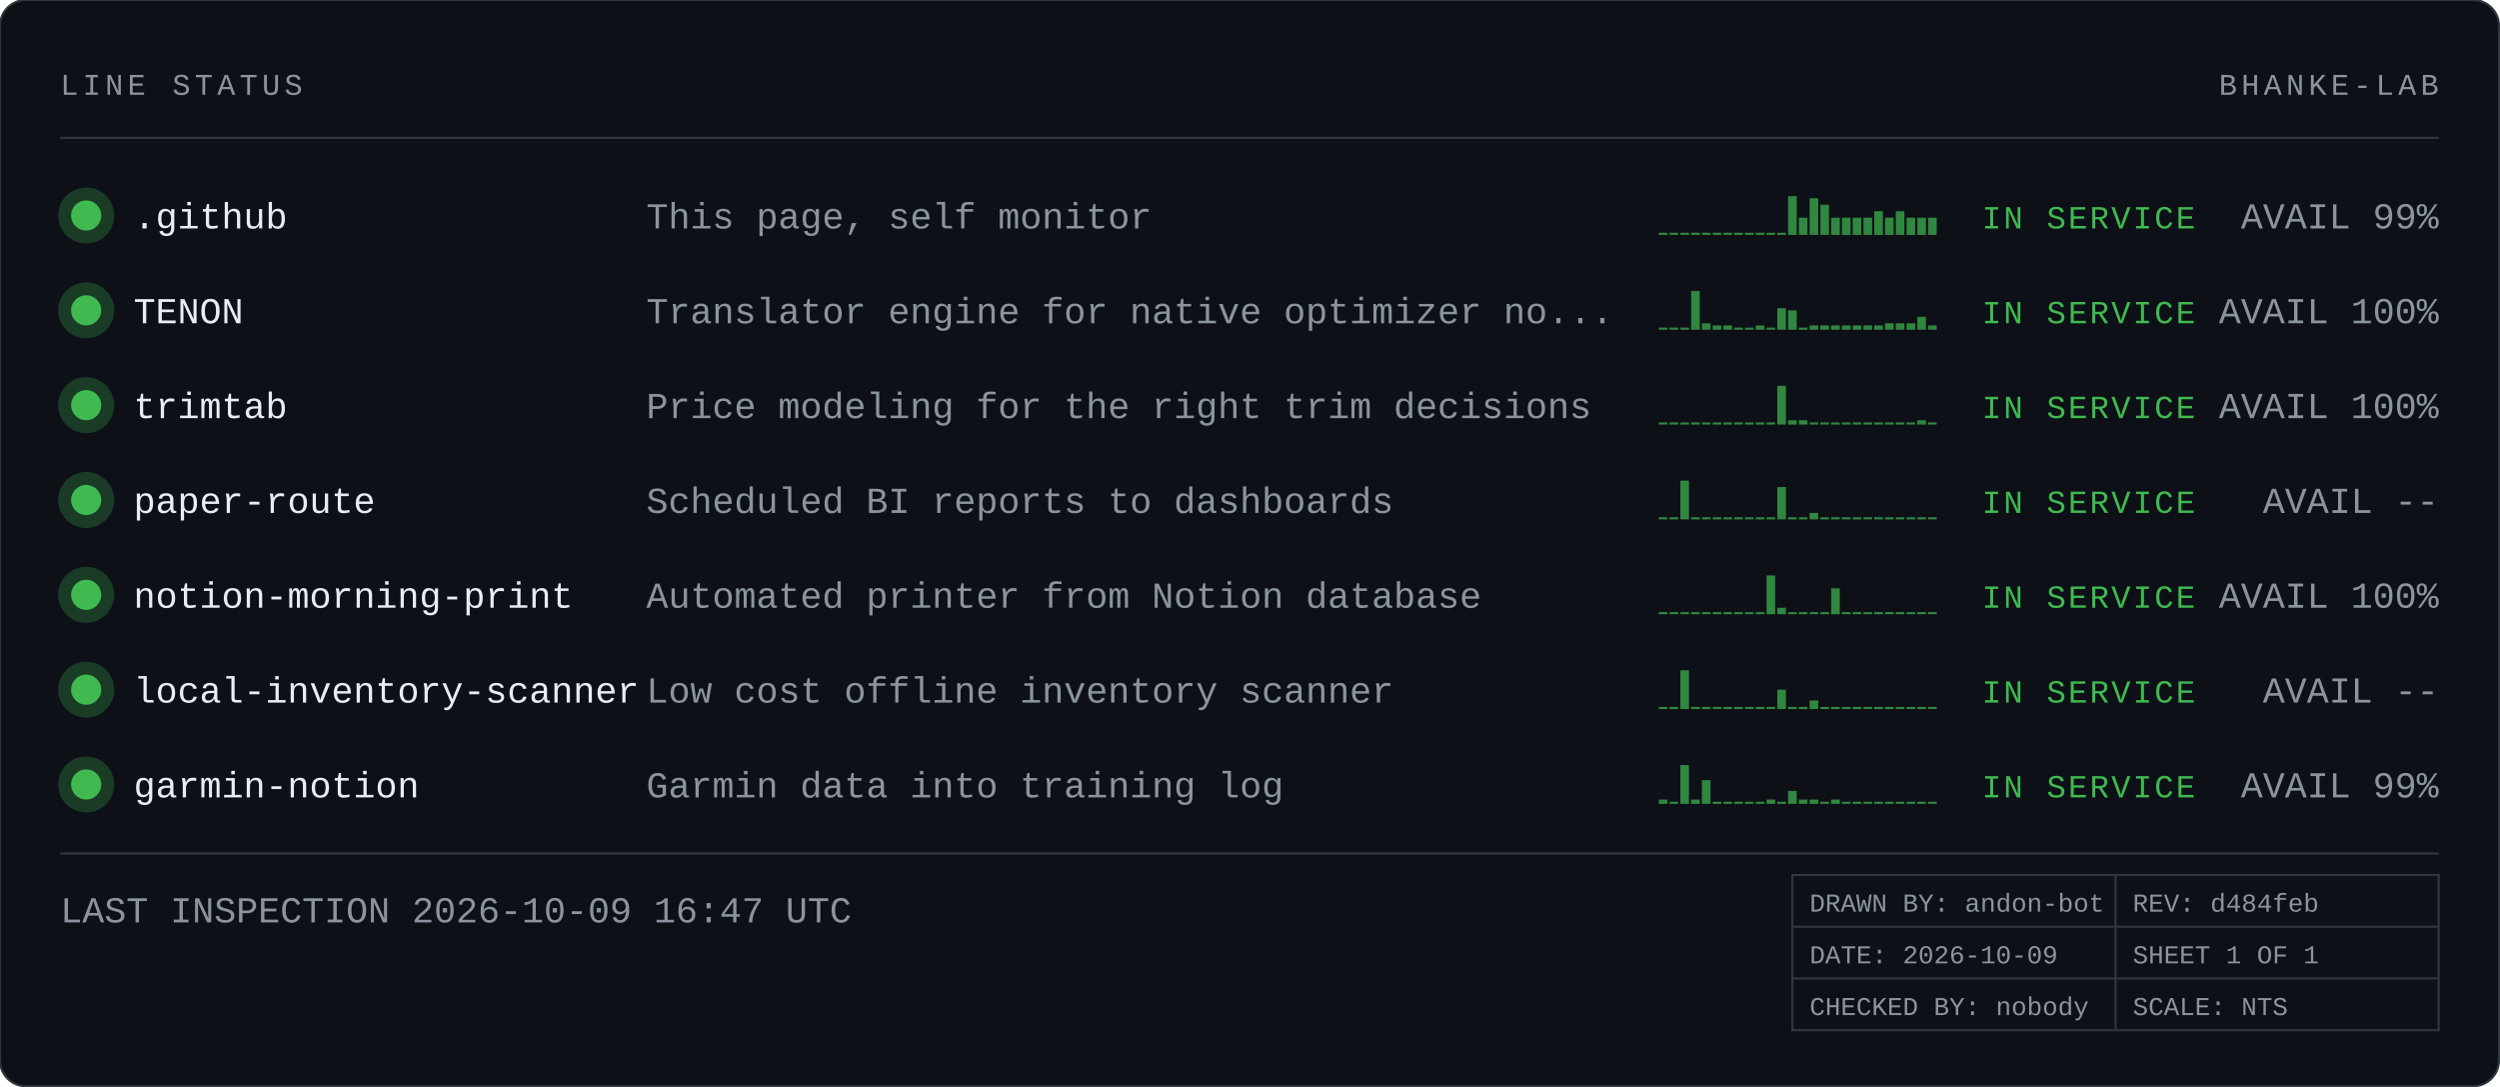
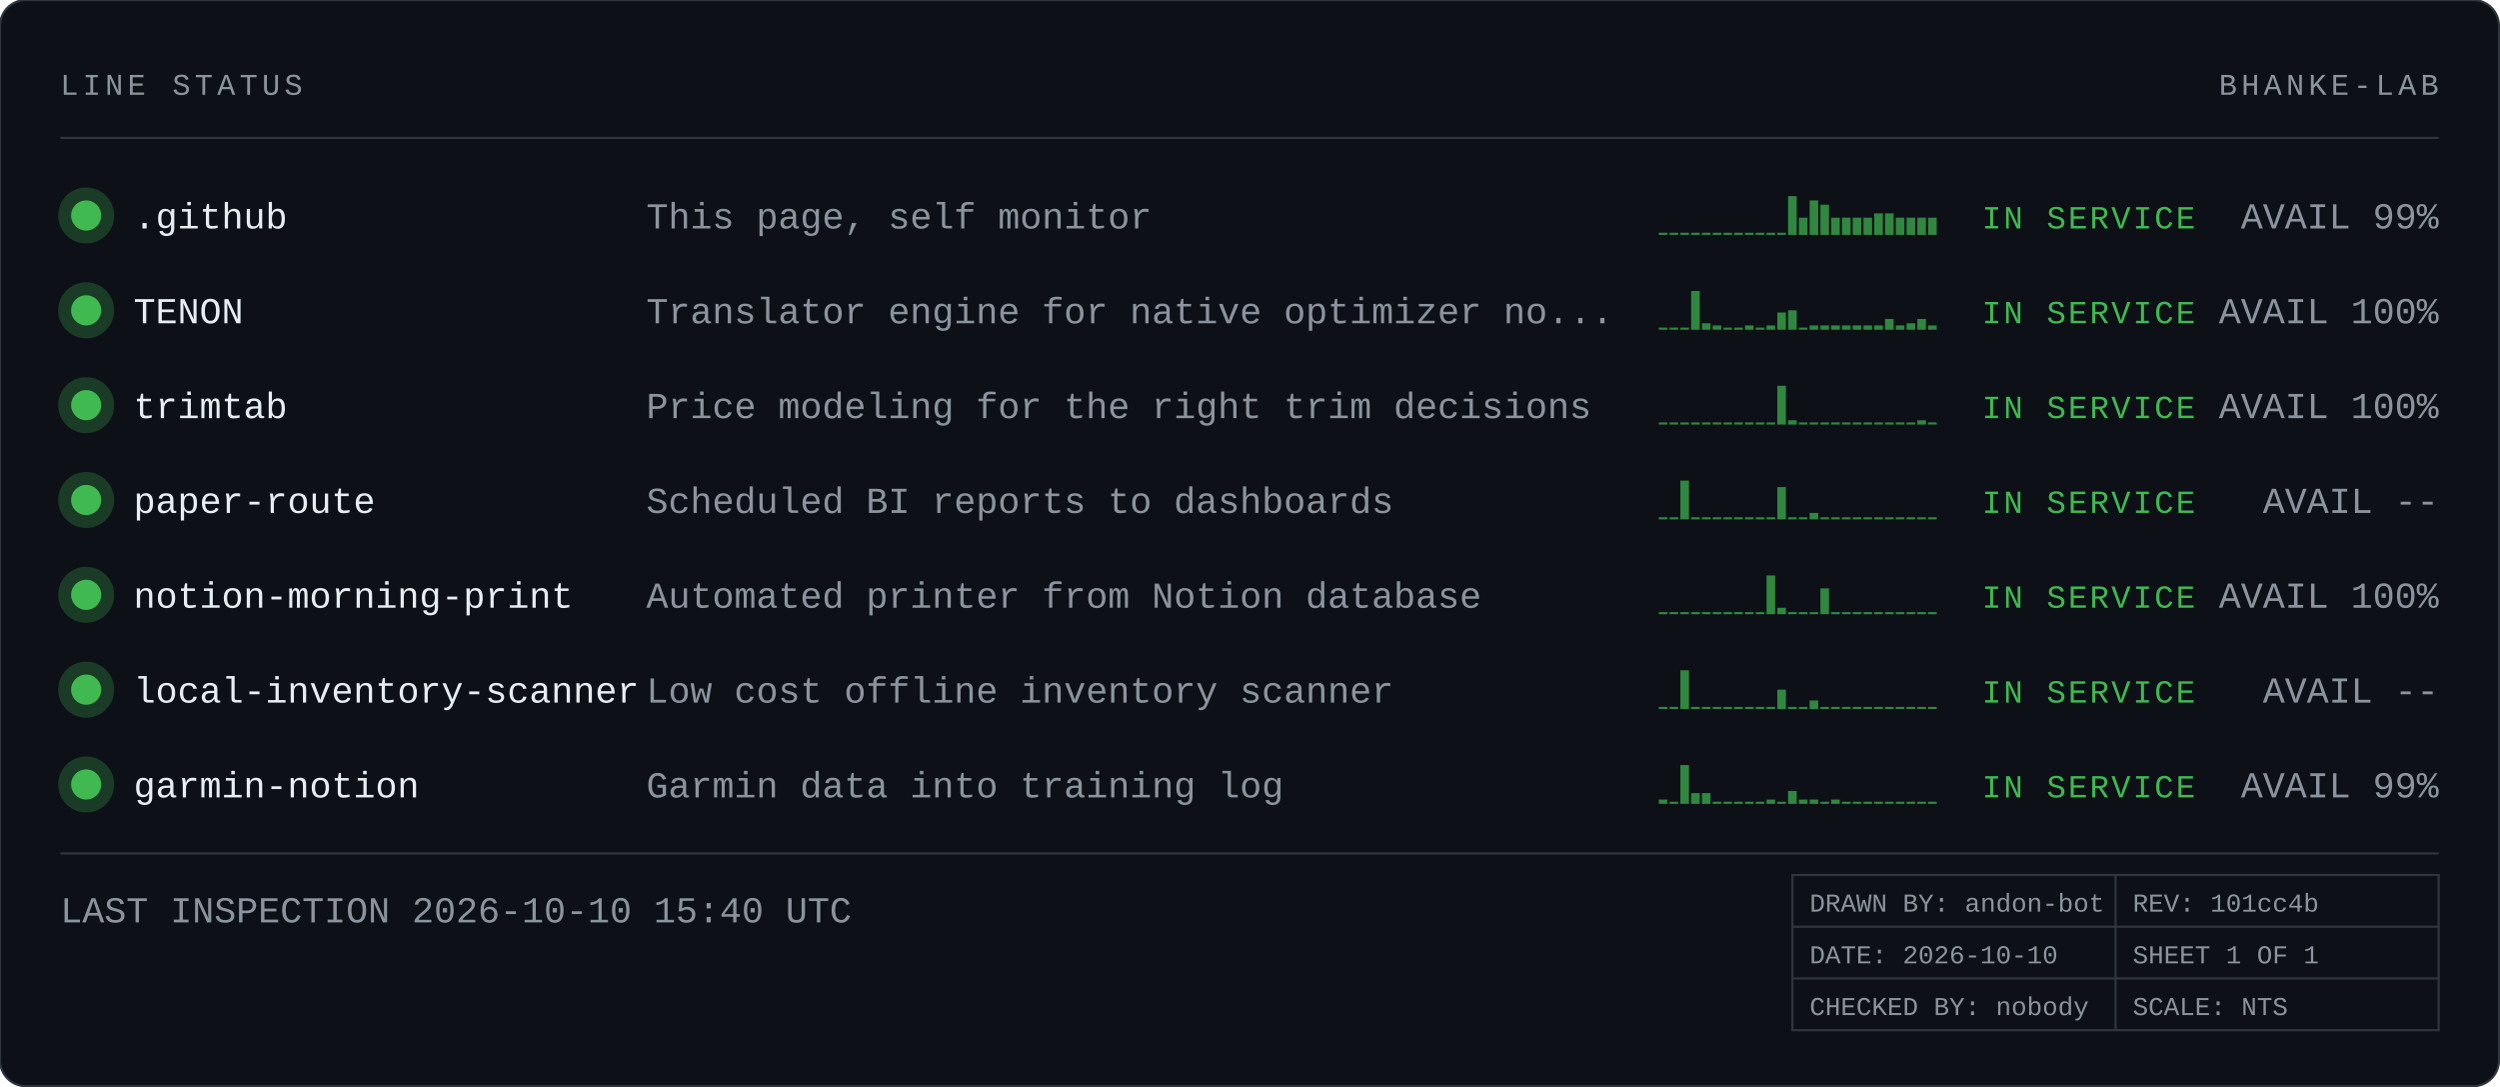
<svg xmlns="http://www.w3.org/2000/svg" width="1160" height="504" viewBox="0 0 1160 504" role="img" aria-label="Andon board">
  <style>
text { font-family: Consolas, 'Courier New', monospace; font-size: 17px; }
.hd { fill: #8b949e; font-size: 14px; letter-spacing: 2px; }
.name { fill: #e6edf3; }
.dim { fill: #8b949e; }
.st { font-size: 15px; letter-spacing: 1px; }
.tb { fill: #8b949e; font-size: 12px; }
</style>
  <rect x="0" y="0" width="1160" height="504" rx="12" fill="#0d1117" stroke="#30363d" />
  <text x="28" y="44" class="hd">LINE STATUS</text>
  <text x="1132" y="44" class="hd" text-anchor="end">BHANKE-LAB</text>
  <line x1="28" y1="64" x2="1132" y2="64" stroke="#30363d" />
  <circle cx="40" cy="100" r="13" fill="#3fb950" opacity="0.25" />
  <circle cx="40" cy="100" r="7" fill="#3fb950" />
  <text x="62" y="106" class="name">.github</text>
  <text x="300" y="106" class="dim">This page, self monitor</text>
  <rect x="770" y="108" width="4" height="1" fill="#3fb950" opacity="0.7" />
  <rect x="775" y="108" width="4" height="1" fill="#3fb950" opacity="0.7" />
  <rect x="780" y="108" width="4" height="1" fill="#3fb950" opacity="0.7" />
  <rect x="785" y="108" width="4" height="1" fill="#3fb950" opacity="0.7" />
  <rect x="790" y="108" width="4" height="1" fill="#3fb950" opacity="0.7" />
  <rect x="795" y="108" width="4" height="1" fill="#3fb950" opacity="0.7" />
  <rect x="800" y="108" width="4" height="1" fill="#3fb950" opacity="0.7" />
  <rect x="805" y="108" width="4" height="1" fill="#3fb950" opacity="0.7" />
  <rect x="810" y="108" width="4" height="1" fill="#3fb950" opacity="0.7" />
  <rect x="815" y="108" width="4" height="1" fill="#3fb950" opacity="0.7" />
  <rect x="820" y="108" width="4" height="1" fill="#3fb950" opacity="0.7" />
  <rect x="825" y="108" width="4" height="1" fill="#3fb950" opacity="0.7" />
  <rect x="830" y="91" width="4" height="18" fill="#3fb950" opacity="0.7" />
  <rect x="835" y="101" width="4" height="8" fill="#3fb950" opacity="0.7" />
-   <rect x="840" y="92" width="4" height="17" fill="#3fb950" opacity="0.7" />
+   <rect x="840" y="93" width="4" height="16" fill="#3fb950" opacity="0.7" />
  <rect x="845" y="95" width="4" height="14" fill="#3fb950" opacity="0.7" />
  <rect x="850" y="101" width="4" height="8" fill="#3fb950" opacity="0.7" />
  <rect x="855" y="101" width="4" height="8" fill="#3fb950" opacity="0.7" />
  <rect x="860" y="101" width="4" height="8" fill="#3fb950" opacity="0.7" />
  <rect x="865" y="101" width="4" height="8" fill="#3fb950" opacity="0.7" />
-   <rect x="870" y="98" width="4" height="11" fill="#3fb950" opacity="0.7" />
-   <rect x="875" y="101" width="4" height="8" fill="#3fb950" opacity="0.7" />
-   <rect x="880" y="98" width="4" height="11" fill="#3fb950" opacity="0.7" />
+   <rect x="870" y="99" width="4" height="10" fill="#3fb950" opacity="0.7" />
+   <rect x="875" y="99" width="4" height="10" fill="#3fb950" opacity="0.7" />
+   <rect x="880" y="101" width="4" height="8" fill="#3fb950" opacity="0.7" />
  <rect x="885" y="101" width="4" height="8" fill="#3fb950" opacity="0.7" />
  <rect x="890" y="101" width="4" height="8" fill="#3fb950" opacity="0.7" />
  <rect x="895" y="101" width="4" height="8" fill="#3fb950" opacity="0.7" />
  <text x="920" y="106" class="st" fill="#3fb950">IN SERVICE</text>
  <text x="1132" y="106" class="dim" text-anchor="end">AVAIL 99%</text>
  <circle cx="40" cy="144" r="13" fill="#3fb950" opacity="0.25" />
  <circle cx="40" cy="144" r="7" fill="#3fb950" />
  <text x="62" y="150" class="name">TENON</text>
  <text x="300" y="150" class="dim">Translator engine for native optimizer no...</text>
  <rect x="770" y="152" width="4" height="1" fill="#3fb950" opacity="0.7" />
  <rect x="775" y="152" width="4" height="1" fill="#3fb950" opacity="0.7" />
  <rect x="780" y="152" width="4" height="1" fill="#3fb950" opacity="0.7" />
  <rect x="785" y="135" width="4" height="18" fill="#3fb950" opacity="0.7" />
  <rect x="790" y="150" width="4" height="3" fill="#3fb950" opacity="0.7" />
  <rect x="795" y="151" width="4" height="2" fill="#3fb950" opacity="0.7" />
-   <rect x="800" y="151" width="4" height="2" fill="#3fb950" opacity="0.7" />
+   <rect x="800" y="152" width="4" height="1" fill="#3fb950" opacity="0.7" />
  <rect x="805" y="152" width="4" height="1" fill="#3fb950" opacity="0.7" />
-   <rect x="810" y="152" width="4" height="1" fill="#3fb950" opacity="0.7" />
-   <rect x="815" y="151" width="4" height="2" fill="#3fb950" opacity="0.7" />
-   <rect x="820" y="152" width="4" height="1" fill="#3fb950" opacity="0.7" />
-   <rect x="825" y="143" width="4" height="10" fill="#3fb950" opacity="0.7" />
+   <rect x="810" y="151" width="4" height="2" fill="#3fb950" opacity="0.7" />
+   <rect x="815" y="152" width="4" height="1" fill="#3fb950" opacity="0.7" />
+   <rect x="820" y="151" width="4" height="2" fill="#3fb950" opacity="0.7" />
+   <rect x="825" y="145" width="4" height="8" fill="#3fb950" opacity="0.7" />
  <rect x="830" y="144" width="4" height="9" fill="#3fb950" opacity="0.7" />
  <rect x="835" y="152" width="4" height="1" fill="#3fb950" opacity="0.7" />
  <rect x="840" y="151" width="4" height="2" fill="#3fb950" opacity="0.7" />
  <rect x="845" y="151" width="4" height="2" fill="#3fb950" opacity="0.7" />
  <rect x="850" y="151" width="4" height="2" fill="#3fb950" opacity="0.7" />
  <rect x="855" y="151" width="4" height="2" fill="#3fb950" opacity="0.7" />
  <rect x="860" y="151" width="4" height="2" fill="#3fb950" opacity="0.7" />
  <rect x="865" y="151" width="4" height="2" fill="#3fb950" opacity="0.7" />
  <rect x="870" y="151" width="4" height="2" fill="#3fb950" opacity="0.7" />
-   <rect x="875" y="150" width="4" height="3" fill="#3fb950" opacity="0.7" />
-   <rect x="880" y="150" width="4" height="3" fill="#3fb950" opacity="0.7" />
+   <rect x="875" y="148" width="4" height="5" fill="#3fb950" opacity="0.7" />
+   <rect x="880" y="151" width="4" height="2" fill="#3fb950" opacity="0.7" />
  <rect x="885" y="150" width="4" height="3" fill="#3fb950" opacity="0.7" />
-   <rect x="890" y="147" width="4" height="6" fill="#3fb950" opacity="0.7" />
+   <rect x="890" y="148" width="4" height="5" fill="#3fb950" opacity="0.7" />
  <rect x="895" y="151" width="4" height="2" fill="#3fb950" opacity="0.7" />
  <text x="920" y="150" class="st" fill="#3fb950">IN SERVICE</text>
  <text x="1132" y="150" class="dim" text-anchor="end">AVAIL 100%</text>
  <circle cx="40" cy="188" r="13" fill="#3fb950" opacity="0.25" />
  <circle cx="40" cy="188" r="7" fill="#3fb950" />
  <text x="62" y="194" class="name">trimtab</text>
  <text x="300" y="194" class="dim">Price modeling for the right trim decisions</text>
  <rect x="770" y="196" width="4" height="1" fill="#3fb950" opacity="0.7" />
  <rect x="775" y="196" width="4" height="1" fill="#3fb950" opacity="0.7" />
  <rect x="780" y="196" width="4" height="1" fill="#3fb950" opacity="0.7" />
  <rect x="785" y="196" width="4" height="1" fill="#3fb950" opacity="0.7" />
  <rect x="790" y="196" width="4" height="1" fill="#3fb950" opacity="0.7" />
  <rect x="795" y="196" width="4" height="1" fill="#3fb950" opacity="0.7" />
  <rect x="800" y="196" width="4" height="1" fill="#3fb950" opacity="0.7" />
  <rect x="805" y="196" width="4" height="1" fill="#3fb950" opacity="0.7" />
  <rect x="810" y="196" width="4" height="1" fill="#3fb950" opacity="0.7" />
  <rect x="815" y="196" width="4" height="1" fill="#3fb950" opacity="0.7" />
  <rect x="820" y="196" width="4" height="1" fill="#3fb950" opacity="0.7" />
  <rect x="825" y="179" width="4" height="18" fill="#3fb950" opacity="0.7" />
  <rect x="830" y="195" width="4" height="2" fill="#3fb950" opacity="0.7" />
-   <rect x="835" y="195" width="4" height="2" fill="#3fb950" opacity="0.7" />
+   <rect x="835" y="196" width="4" height="1" fill="#3fb950" opacity="0.7" />
  <rect x="840" y="196" width="4" height="1" fill="#3fb950" opacity="0.7" />
  <rect x="845" y="196" width="4" height="1" fill="#3fb950" opacity="0.7" />
  <rect x="850" y="196" width="4" height="1" fill="#3fb950" opacity="0.7" />
  <rect x="855" y="196" width="4" height="1" fill="#3fb950" opacity="0.7" />
  <rect x="860" y="196" width="4" height="1" fill="#3fb950" opacity="0.7" />
  <rect x="865" y="196" width="4" height="1" fill="#3fb950" opacity="0.7" />
  <rect x="870" y="196" width="4" height="1" fill="#3fb950" opacity="0.7" />
  <rect x="875" y="196" width="4" height="1" fill="#3fb950" opacity="0.7" />
  <rect x="880" y="196" width="4" height="1" fill="#3fb950" opacity="0.7" />
  <rect x="885" y="196" width="4" height="1" fill="#3fb950" opacity="0.7" />
  <rect x="890" y="195" width="4" height="2" fill="#3fb950" opacity="0.7" />
  <rect x="895" y="196" width="4" height="1" fill="#3fb950" opacity="0.7" />
  <text x="920" y="194" class="st" fill="#3fb950">IN SERVICE</text>
  <text x="1132" y="194" class="dim" text-anchor="end">AVAIL 100%</text>
  <circle cx="40" cy="232" r="13" fill="#3fb950" opacity="0.25" />
  <circle cx="40" cy="232" r="7" fill="#3fb950" />
  <text x="62" y="238" class="name">paper-route</text>
  <text x="300" y="238" class="dim">Scheduled BI reports to dashboards</text>
  <rect x="770" y="240" width="4" height="1" fill="#3fb950" opacity="0.7" />
  <rect x="775" y="240" width="4" height="1" fill="#3fb950" opacity="0.7" />
  <rect x="780" y="223" width="4" height="18" fill="#3fb950" opacity="0.7" />
  <rect x="785" y="240" width="4" height="1" fill="#3fb950" opacity="0.7" />
  <rect x="790" y="240" width="4" height="1" fill="#3fb950" opacity="0.7" />
  <rect x="795" y="240" width="4" height="1" fill="#3fb950" opacity="0.7" />
  <rect x="800" y="240" width="4" height="1" fill="#3fb950" opacity="0.7" />
  <rect x="805" y="240" width="4" height="1" fill="#3fb950" opacity="0.7" />
  <rect x="810" y="240" width="4" height="1" fill="#3fb950" opacity="0.7" />
  <rect x="815" y="240" width="4" height="1" fill="#3fb950" opacity="0.7" />
  <rect x="820" y="240" width="4" height="1" fill="#3fb950" opacity="0.7" />
  <rect x="825" y="226" width="4" height="15" fill="#3fb950" opacity="0.7" />
  <rect x="830" y="240" width="4" height="1" fill="#3fb950" opacity="0.7" />
  <rect x="835" y="240" width="4" height="1" fill="#3fb950" opacity="0.7" />
  <rect x="840" y="238" width="4" height="3" fill="#3fb950" opacity="0.7" />
  <rect x="845" y="240" width="4" height="1" fill="#3fb950" opacity="0.7" />
  <rect x="850" y="240" width="4" height="1" fill="#3fb950" opacity="0.7" />
  <rect x="855" y="240" width="4" height="1" fill="#3fb950" opacity="0.7" />
  <rect x="860" y="240" width="4" height="1" fill="#3fb950" opacity="0.7" />
  <rect x="865" y="240" width="4" height="1" fill="#3fb950" opacity="0.7" />
  <rect x="870" y="240" width="4" height="1" fill="#3fb950" opacity="0.7" />
  <rect x="875" y="240" width="4" height="1" fill="#3fb950" opacity="0.7" />
  <rect x="880" y="240" width="4" height="1" fill="#3fb950" opacity="0.7" />
  <rect x="885" y="240" width="4" height="1" fill="#3fb950" opacity="0.7" />
  <rect x="890" y="240" width="4" height="1" fill="#3fb950" opacity="0.7" />
  <rect x="895" y="240" width="4" height="1" fill="#3fb950" opacity="0.7" />
  <text x="920" y="238" class="st" fill="#3fb950">IN SERVICE</text>
  <text x="1132" y="238" class="dim" text-anchor="end">AVAIL --</text>
  <circle cx="40" cy="276" r="13" fill="#3fb950" opacity="0.25" />
  <circle cx="40" cy="276" r="7" fill="#3fb950" />
  <text x="62" y="282" class="name">notion-morning-print</text>
  <text x="300" y="282" class="dim">Automated printer from Notion database</text>
  <rect x="770" y="284" width="4" height="1" fill="#3fb950" opacity="0.7" />
  <rect x="775" y="284" width="4" height="1" fill="#3fb950" opacity="0.7" />
  <rect x="780" y="284" width="4" height="1" fill="#3fb950" opacity="0.7" />
  <rect x="785" y="284" width="4" height="1" fill="#3fb950" opacity="0.7" />
  <rect x="790" y="284" width="4" height="1" fill="#3fb950" opacity="0.7" />
  <rect x="795" y="284" width="4" height="1" fill="#3fb950" opacity="0.7" />
  <rect x="800" y="284" width="4" height="1" fill="#3fb950" opacity="0.7" />
  <rect x="805" y="284" width="4" height="1" fill="#3fb950" opacity="0.7" />
  <rect x="810" y="284" width="4" height="1" fill="#3fb950" opacity="0.7" />
  <rect x="815" y="284" width="4" height="1" fill="#3fb950" opacity="0.7" />
  <rect x="820" y="267" width="4" height="18" fill="#3fb950" opacity="0.7" />
  <rect x="825" y="282" width="4" height="3" fill="#3fb950" opacity="0.7" />
  <rect x="830" y="284" width="4" height="1" fill="#3fb950" opacity="0.7" />
  <rect x="835" y="284" width="4" height="1" fill="#3fb950" opacity="0.7" />
  <rect x="840" y="284" width="4" height="1" fill="#3fb950" opacity="0.7" />
-   <rect x="845" y="284" width="4" height="1" fill="#3fb950" opacity="0.7" />
-   <rect x="850" y="273" width="4" height="12" fill="#3fb950" opacity="0.7" />
+   <rect x="845" y="273" width="4" height="12" fill="#3fb950" opacity="0.7" />
+   <rect x="850" y="284" width="4" height="1" fill="#3fb950" opacity="0.7" />
  <rect x="855" y="284" width="4" height="1" fill="#3fb950" opacity="0.7" />
  <rect x="860" y="284" width="4" height="1" fill="#3fb950" opacity="0.7" />
  <rect x="865" y="284" width="4" height="1" fill="#3fb950" opacity="0.7" />
  <rect x="870" y="284" width="4" height="1" fill="#3fb950" opacity="0.7" />
  <rect x="875" y="284" width="4" height="1" fill="#3fb950" opacity="0.7" />
  <rect x="880" y="284" width="4" height="1" fill="#3fb950" opacity="0.7" />
  <rect x="885" y="284" width="4" height="1" fill="#3fb950" opacity="0.7" />
  <rect x="890" y="284" width="4" height="1" fill="#3fb950" opacity="0.7" />
  <rect x="895" y="284" width="4" height="1" fill="#3fb950" opacity="0.7" />
  <text x="920" y="282" class="st" fill="#3fb950">IN SERVICE</text>
  <text x="1132" y="282" class="dim" text-anchor="end">AVAIL 100%</text>
  <circle cx="40" cy="320" r="13" fill="#3fb950" opacity="0.25" />
  <circle cx="40" cy="320" r="7" fill="#3fb950" />
  <text x="62" y="326" class="name">local-inventory-scanner</text>
  <text x="300" y="326" class="dim">Low cost offline inventory scanner</text>
  <rect x="770" y="328" width="4" height="1" fill="#3fb950" opacity="0.7" />
  <rect x="775" y="328" width="4" height="1" fill="#3fb950" opacity="0.7" />
  <rect x="780" y="311" width="4" height="18" fill="#3fb950" opacity="0.7" />
  <rect x="785" y="328" width="4" height="1" fill="#3fb950" opacity="0.7" />
  <rect x="790" y="328" width="4" height="1" fill="#3fb950" opacity="0.7" />
  <rect x="795" y="328" width="4" height="1" fill="#3fb950" opacity="0.7" />
  <rect x="800" y="328" width="4" height="1" fill="#3fb950" opacity="0.7" />
  <rect x="805" y="328" width="4" height="1" fill="#3fb950" opacity="0.7" />
  <rect x="810" y="328" width="4" height="1" fill="#3fb950" opacity="0.7" />
  <rect x="815" y="328" width="4" height="1" fill="#3fb950" opacity="0.7" />
  <rect x="820" y="328" width="4" height="1" fill="#3fb950" opacity="0.7" />
  <rect x="825" y="320" width="4" height="9" fill="#3fb950" opacity="0.7" />
  <rect x="830" y="328" width="4" height="1" fill="#3fb950" opacity="0.7" />
  <rect x="835" y="328" width="4" height="1" fill="#3fb950" opacity="0.7" />
  <rect x="840" y="325" width="4" height="4" fill="#3fb950" opacity="0.7" />
  <rect x="845" y="328" width="4" height="1" fill="#3fb950" opacity="0.7" />
  <rect x="850" y="328" width="4" height="1" fill="#3fb950" opacity="0.7" />
  <rect x="855" y="328" width="4" height="1" fill="#3fb950" opacity="0.7" />
  <rect x="860" y="328" width="4" height="1" fill="#3fb950" opacity="0.7" />
  <rect x="865" y="328" width="4" height="1" fill="#3fb950" opacity="0.7" />
  <rect x="870" y="328" width="4" height="1" fill="#3fb950" opacity="0.7" />
  <rect x="875" y="328" width="4" height="1" fill="#3fb950" opacity="0.7" />
  <rect x="880" y="328" width="4" height="1" fill="#3fb950" opacity="0.7" />
  <rect x="885" y="328" width="4" height="1" fill="#3fb950" opacity="0.7" />
  <rect x="890" y="328" width="4" height="1" fill="#3fb950" opacity="0.7" />
  <rect x="895" y="328" width="4" height="1" fill="#3fb950" opacity="0.7" />
  <text x="920" y="326" class="st" fill="#3fb950">IN SERVICE</text>
  <text x="1132" y="326" class="dim" text-anchor="end">AVAIL --</text>
  <circle cx="40" cy="364" r="13" fill="#3fb950" opacity="0.25" />
  <circle cx="40" cy="364" r="7" fill="#3fb950" />
  <text x="62" y="370" class="name">garmin-notion</text>
  <text x="300" y="370" class="dim">Garmin data into training log</text>
  <rect x="770" y="371" width="4" height="2" fill="#3fb950" opacity="0.7" />
  <rect x="775" y="372" width="4" height="1" fill="#3fb950" opacity="0.7" />
  <rect x="780" y="355" width="4" height="18" fill="#3fb950" opacity="0.7" />
-   <rect x="785" y="371" width="4" height="2" fill="#3fb950" opacity="0.7" />
-   <rect x="790" y="362" width="4" height="11" fill="#3fb950" opacity="0.7" />
+   <rect x="785" y="368" width="4" height="5" fill="#3fb950" opacity="0.7" />
+   <rect x="790" y="368" width="4" height="5" fill="#3fb950" opacity="0.7" />
  <rect x="795" y="372" width="4" height="1" fill="#3fb950" opacity="0.7" />
  <rect x="800" y="372" width="4" height="1" fill="#3fb950" opacity="0.7" />
  <rect x="805" y="372" width="4" height="1" fill="#3fb950" opacity="0.7" />
  <rect x="810" y="372" width="4" height="1" fill="#3fb950" opacity="0.7" />
  <rect x="815" y="372" width="4" height="1" fill="#3fb950" opacity="0.7" />
  <rect x="820" y="371" width="4" height="2" fill="#3fb950" opacity="0.7" />
  <rect x="825" y="372" width="4" height="1" fill="#3fb950" opacity="0.7" />
  <rect x="830" y="367" width="4" height="6" fill="#3fb950" opacity="0.7" />
  <rect x="835" y="371" width="4" height="2" fill="#3fb950" opacity="0.7" />
  <rect x="840" y="371" width="4" height="2" fill="#3fb950" opacity="0.7" />
  <rect x="845" y="372" width="4" height="1" fill="#3fb950" opacity="0.7" />
  <rect x="850" y="371" width="4" height="2" fill="#3fb950" opacity="0.7" />
  <rect x="855" y="372" width="4" height="1" fill="#3fb950" opacity="0.7" />
  <rect x="860" y="372" width="4" height="1" fill="#3fb950" opacity="0.7" />
  <rect x="865" y="372" width="4" height="1" fill="#3fb950" opacity="0.7" />
  <rect x="870" y="372" width="4" height="1" fill="#3fb950" opacity="0.7" />
  <rect x="875" y="372" width="4" height="1" fill="#3fb950" opacity="0.7" />
  <rect x="880" y="372" width="4" height="1" fill="#3fb950" opacity="0.7" />
  <rect x="885" y="372" width="4" height="1" fill="#3fb950" opacity="0.7" />
  <rect x="890" y="372" width="4" height="1" fill="#3fb950" opacity="0.7" />
  <rect x="895" y="372" width="4" height="1" fill="#3fb950" opacity="0.7" />
  <text x="920" y="370" class="st" fill="#3fb950">IN SERVICE</text>
  <text x="1132" y="370" class="dim" text-anchor="end">AVAIL 99%</text>
  <line x1="28" y1="396" x2="1132" y2="396" stroke="#30363d" />
-   <text x="28" y="428" class="dim">LAST INSPECTION 2026-10-09 16:47 UTC</text>
+   <text x="28" y="428" class="dim">LAST INSPECTION 2026-10-10 15:40 UTC</text>
  <rect x="832" y="406" width="300" height="72" fill="none" stroke="#30363d" />
  <line x1="832" y1="430" x2="1132" y2="430" stroke="#30363d" />
  <line x1="832" y1="454" x2="1132" y2="454" stroke="#30363d" />
  <line x1="982" y1="406" x2="982" y2="478" stroke="#30363d" />
  <text x="840" y="423" class="tb">DRAWN BY: andon-bot</text>
-   <text x="990" y="423" class="tb">REV: d484feb</text>
-   <text x="840" y="447" class="tb">DATE: 2026-10-09</text>
+   <text x="990" y="423" class="tb">REV: 101cc4b</text>
+   <text x="840" y="447" class="tb">DATE: 2026-10-10</text>
  <text x="990" y="447" class="tb">SHEET 1 OF 1</text>
  <text x="840" y="471" class="tb">CHECKED BY: nobody</text>
  <text x="990" y="471" class="tb">SCALE: NTS</text>
</svg>
